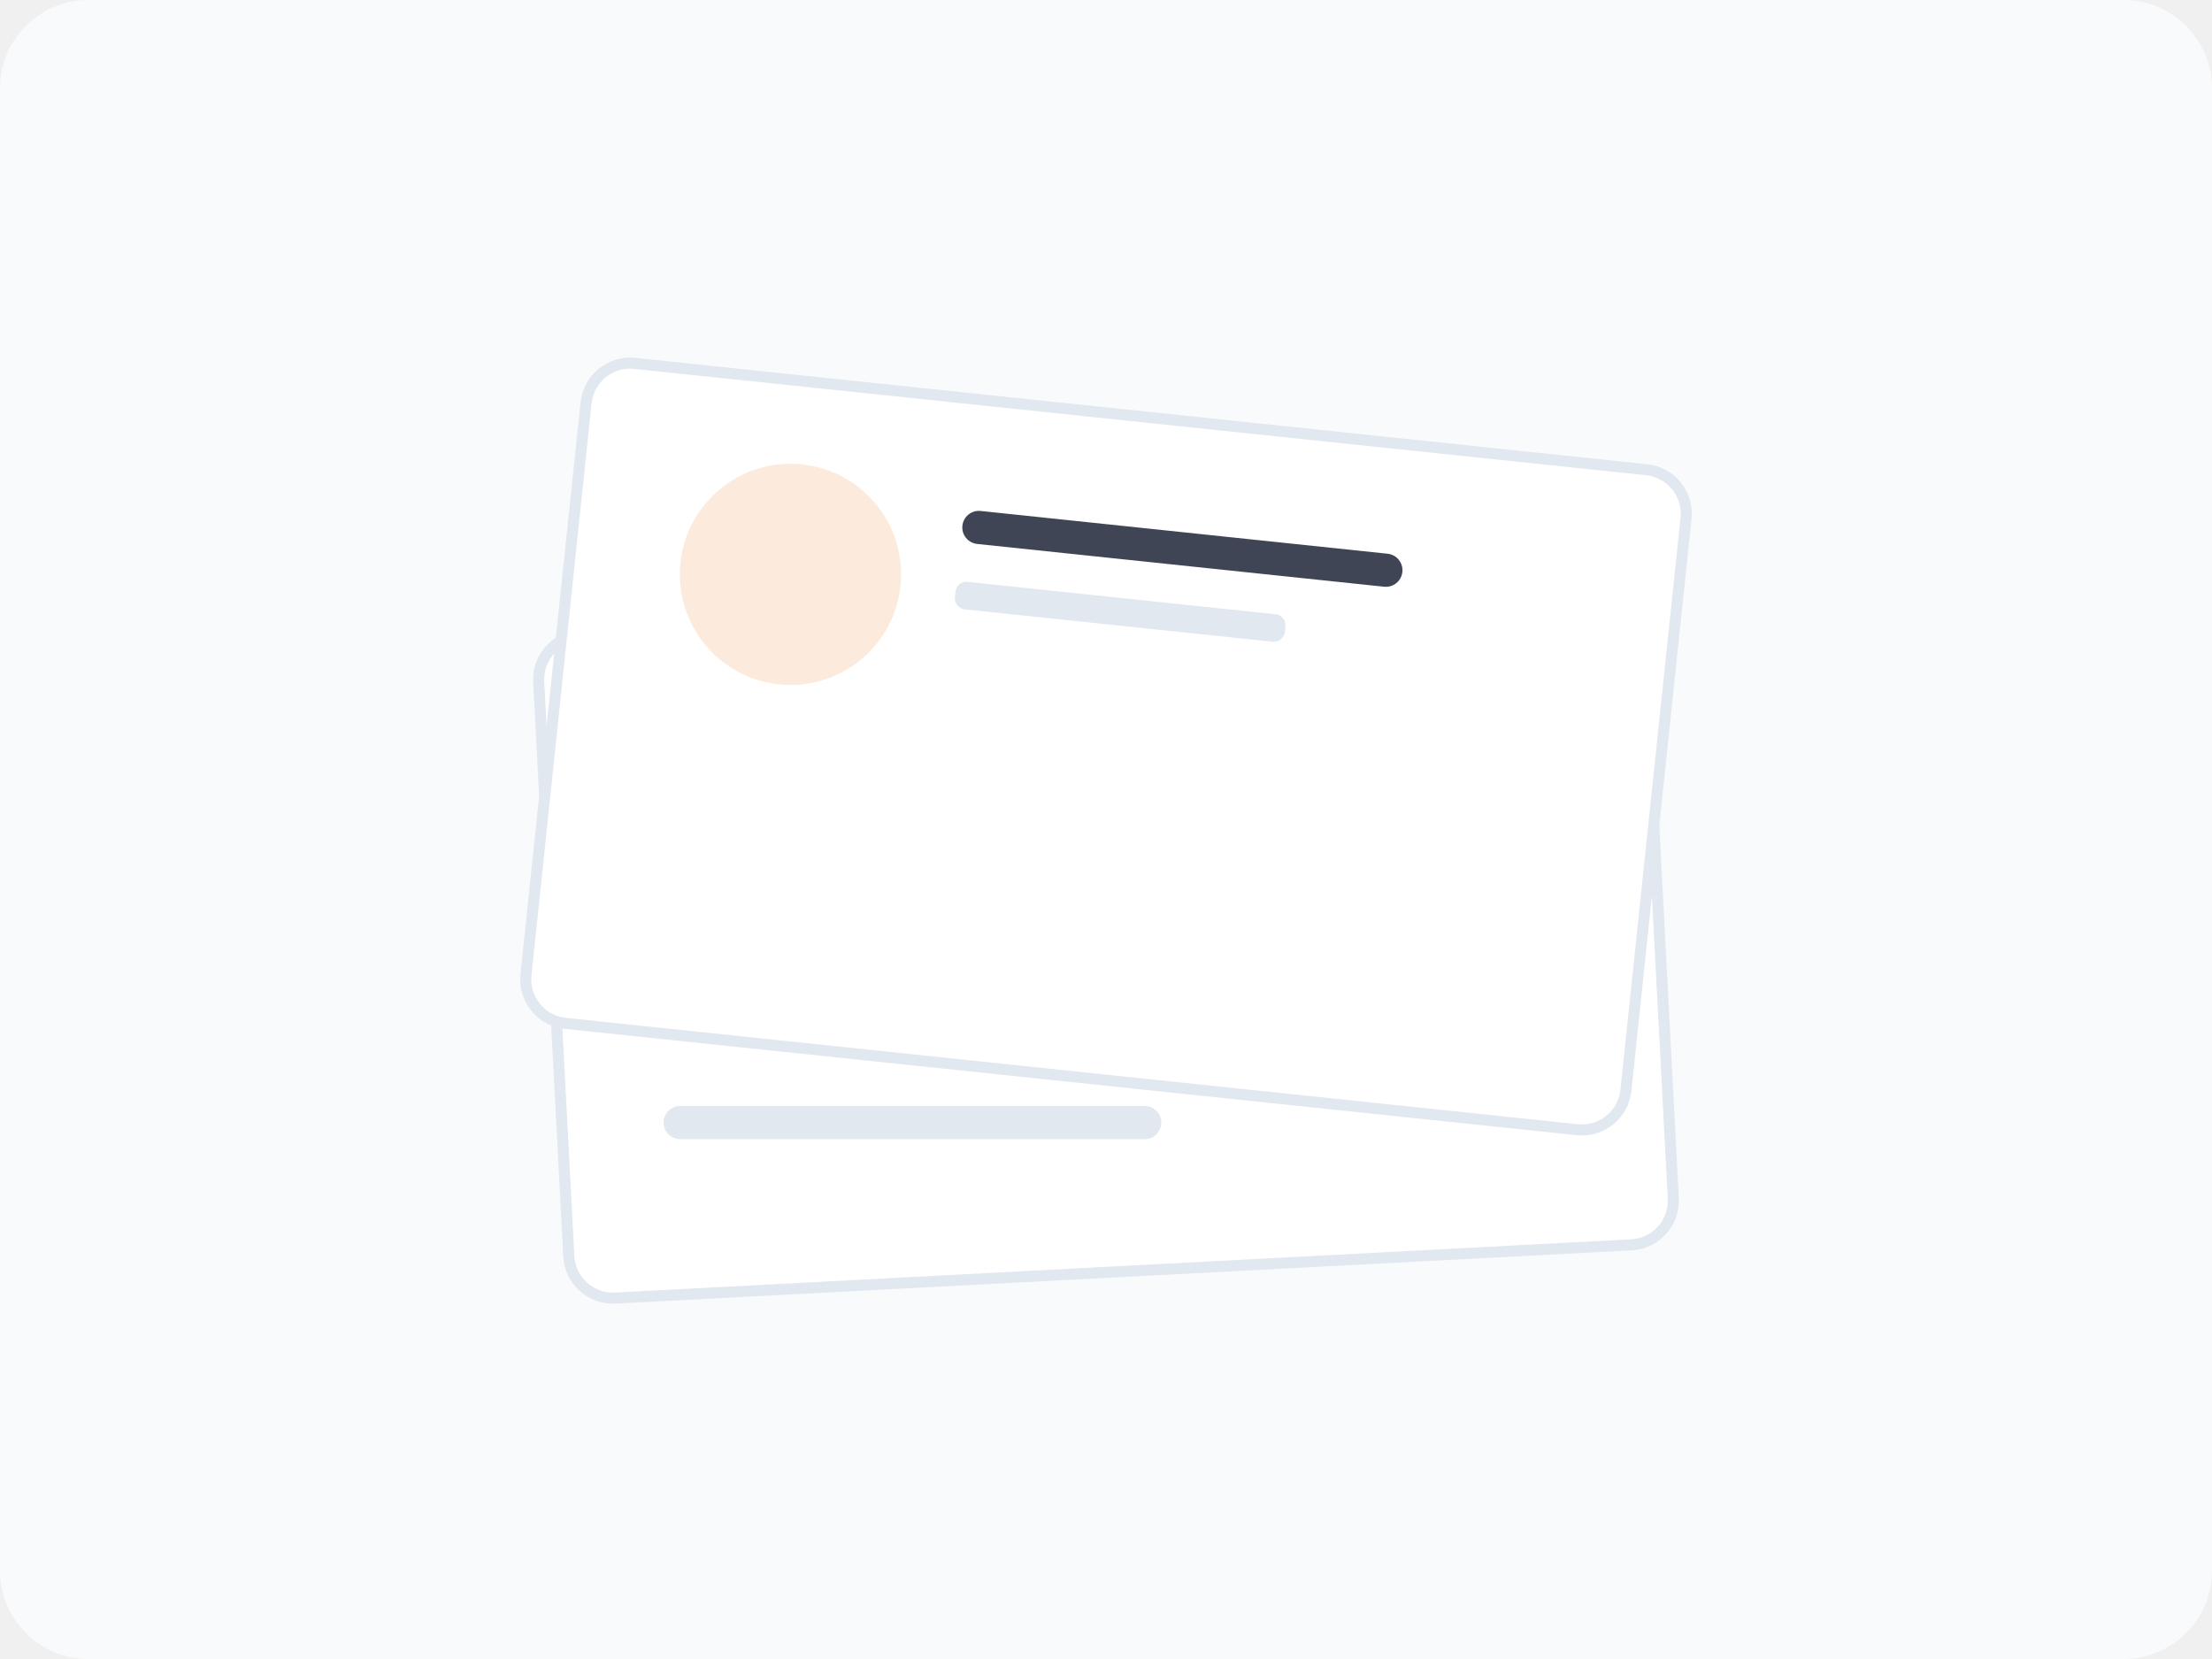
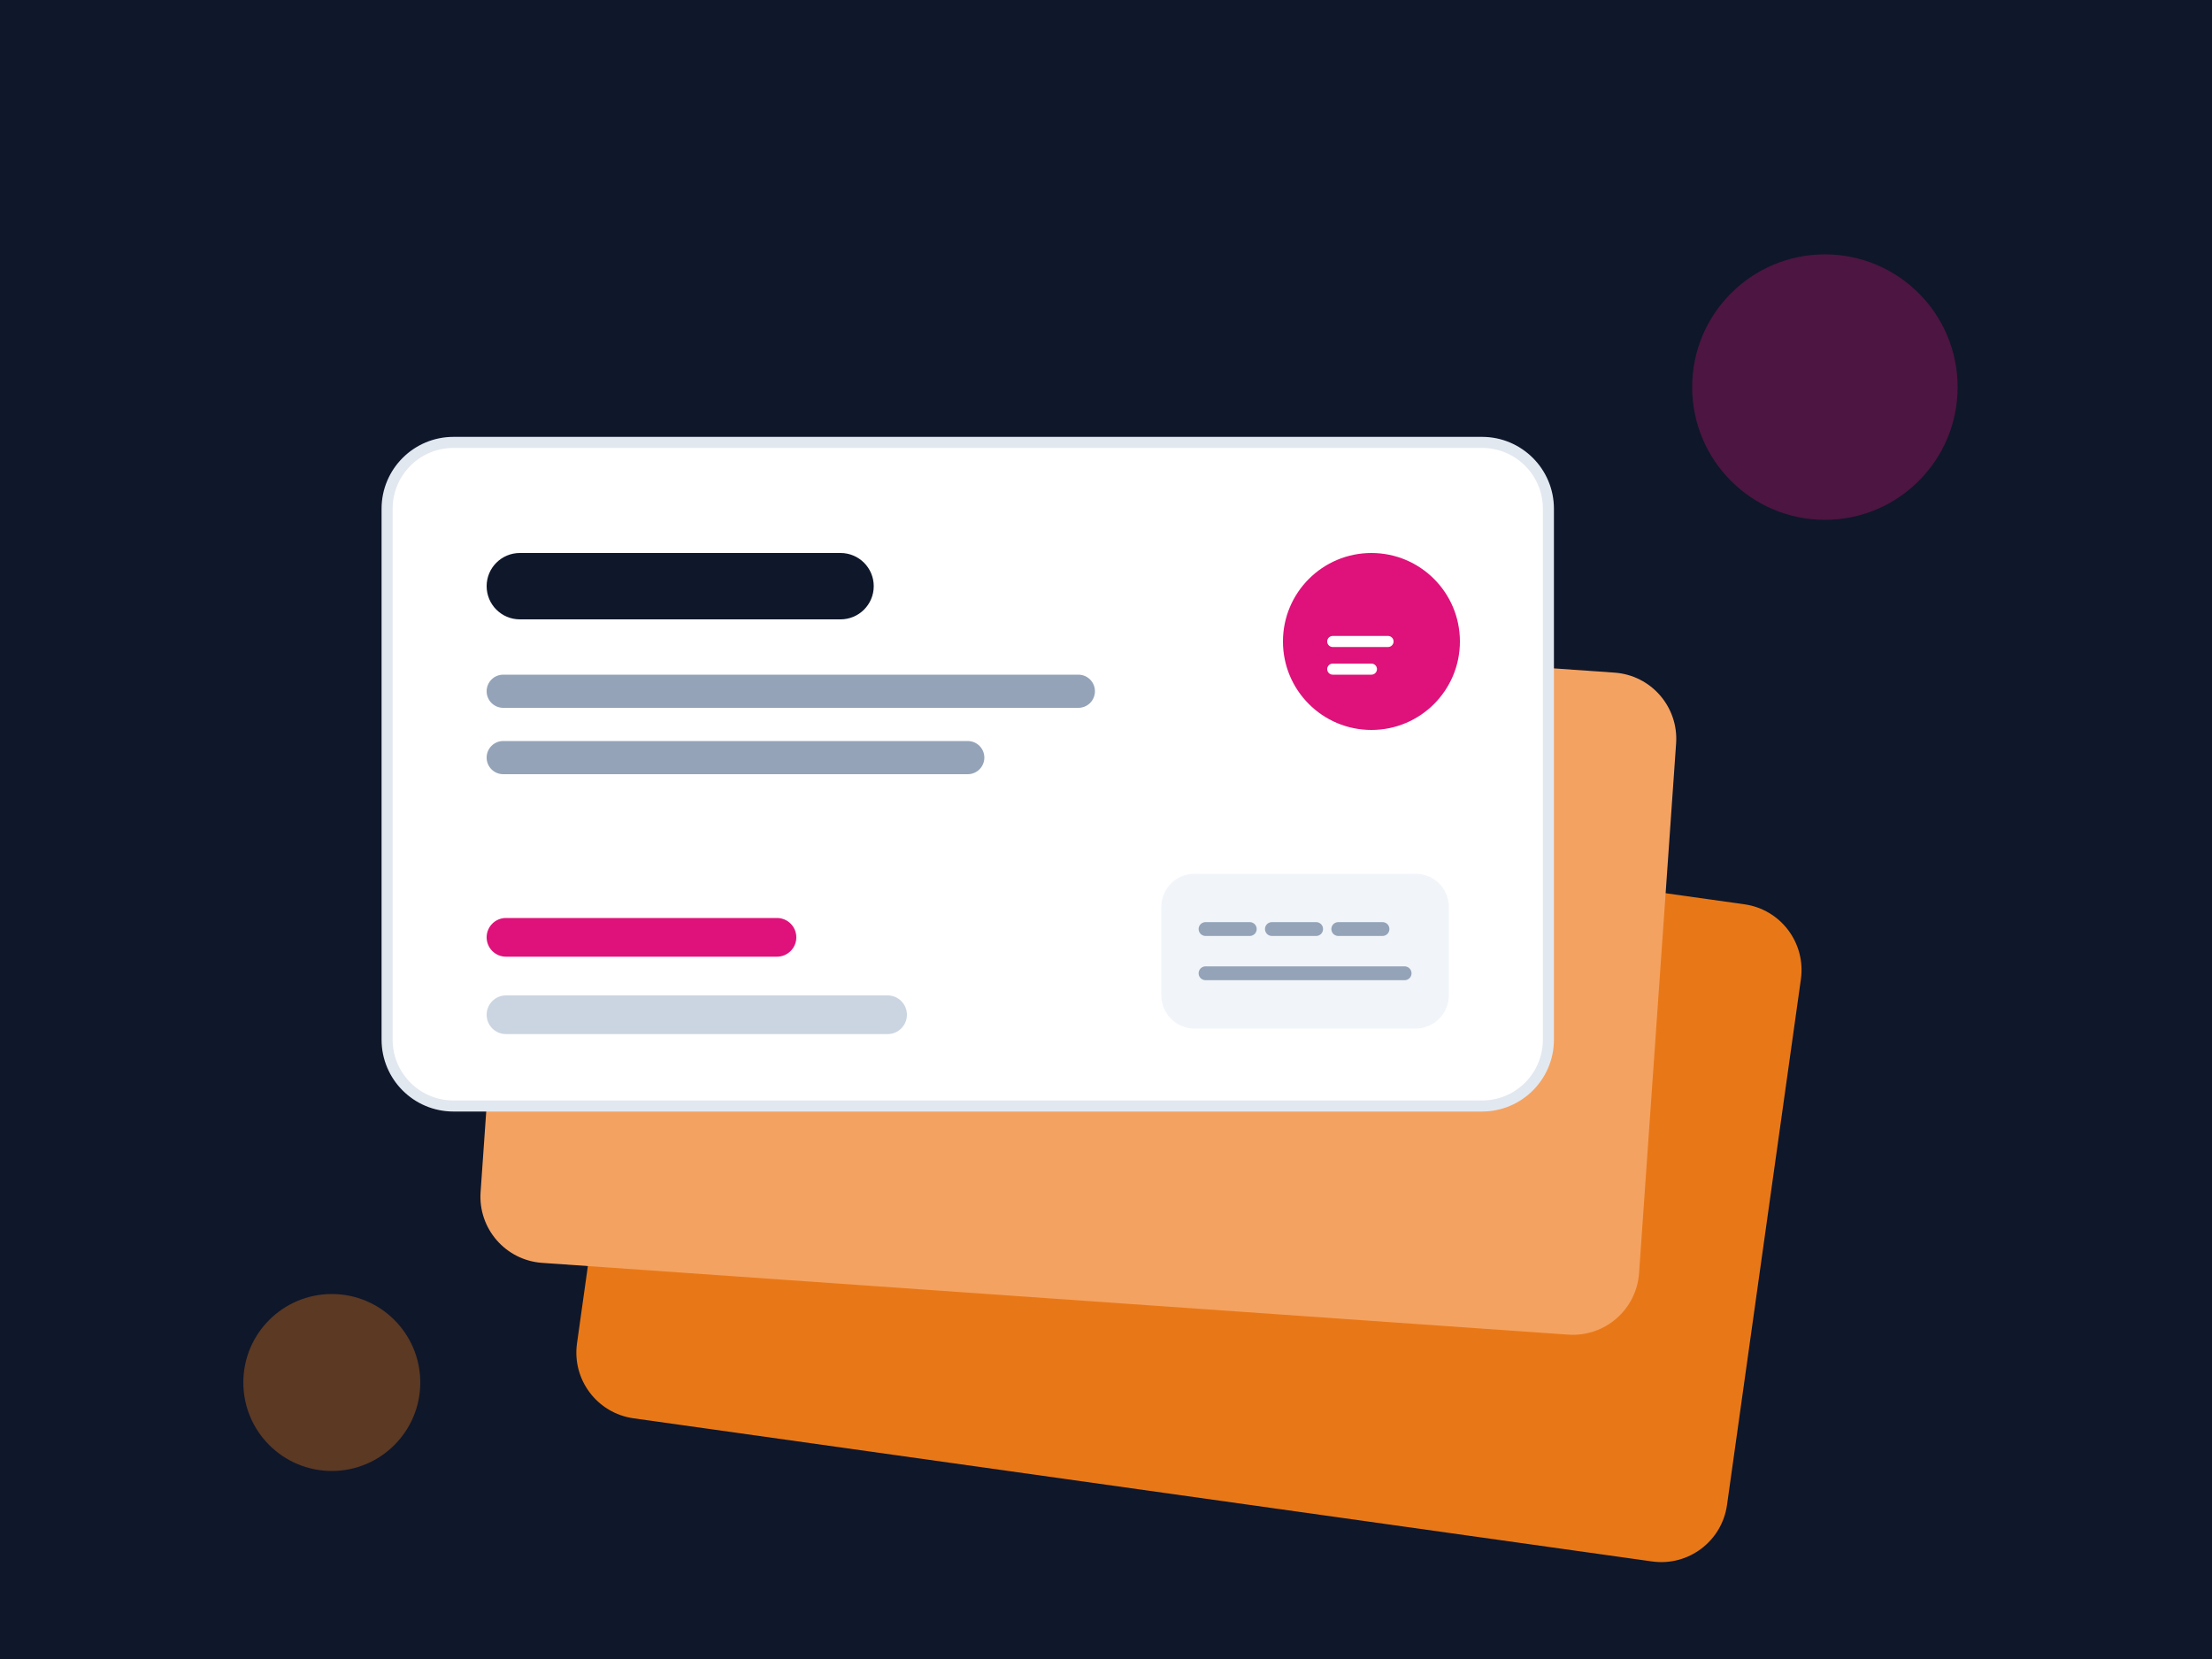
- <svg xmlns="http://www.w3.org/2000/svg" viewBox="0 0 400 300" fill="none" role="img" aria-label="Kartu nama BisaPrint">
-   <rect width="400" height="300" fill="#F8FAFC" rx="16" />
-   <rect x="100" y="110" width="200" height="120" rx="8" fill="#ffffff" stroke="#E2E8F0" stroke-width="2" transform="rotate(-3 200 170)" />
-   <rect x="120" y="135" width="50" height="50" rx="25" fill="#DE127A" opacity="0.15" />
-   <path d="M135 158l10 10 20-20" stroke="#DE127A" stroke-width="3" stroke-linecap="round" stroke-linejoin="round" />
-   <rect x="185" y="140" width="90" height="8" rx="4" fill="#0F172A" opacity="0.8" />
-   <rect x="185" y="155" width="70" height="6" rx="3" fill="#E2E8F0" />
-   <rect x="185" y="170" width="80" height="6" rx="3" fill="#E2E8F0" />
-   <rect x="120" y="200" width="90" height="6" rx="3" fill="#E2E8F0" />
-   <rect x="100" y="75" width="200" height="120" rx="8" fill="#ffffff" stroke="#E2E8F0" stroke-width="2" transform="rotate(6 200 135)" />
-   <rect x="120" y="90" width="40" height="40" rx="20" fill="#E87817" opacity="0.15" transform="rotate(6 200 135)" />
-   <rect x="170" y="95" width="80" height="6" rx="3" fill="#0F172A" opacity="0.8" transform="rotate(6 200 135)" />
-   <rect x="170" y="108" width="60" height="5" rx="2" fill="#E2E8F0" transform="rotate(6 200 135)" />
+ <svg xmlns="http://www.w3.org/2000/svg" viewBox="0 0 400 300" fill="none" role="img" aria-label="Kartu nama BisaPrint" preserveAspectRatio="xMidYMid slice">
+   <rect width="400" height="300" fill="#0F172A" />
+   <g transform="translate(70 80)">
+     <rect x="40" y="70" width="210" height="120" rx="12" fill="#E87817" transform="rotate(8 145 130)" />
+     <rect x="20" y="35" width="210" height="120" rx="12" fill="#F4A261" transform="rotate(4 125 95)" />
+     <rect width="210" height="120" rx="12" fill="#fff" stroke="#E2E8F0" stroke-width="2" />
+     <rect x="18" y="20" width="70" height="12" rx="6" fill="#0F172A" />
+     <rect x="18" y="42" width="110" height="6" rx="3" fill="#94A3B8" />
+     <rect x="18" y="54" width="90" height="6" rx="3" fill="#94A3B8" />
+     <rect x="18" y="86" width="56" height="7" rx="3.5" fill="#DE127A" />
+     <rect x="18" y="100" width="76" height="7" rx="3.5" fill="#CBD5E1" />
+     <circle cx="178" cy="36" r="16" fill="#DE127A" />
+     <path d="M171 36h10M171 41h7" stroke="#fff" stroke-width="2" stroke-linecap="round" />
+     <rect x="140" y="78" width="52" height="28" rx="6" fill="#F1F5F9" />
+     <path d="M148 88h8m4 0h8m4 0h8M148 96h36" stroke="#94A3B8" stroke-width="2.5" stroke-linecap="round" />
+   </g>
+   <circle cx="330" cy="70" r="24" fill="#DE127A" opacity="0.3" />
+   <circle cx="60" cy="250" r="16" fill="#E87817" opacity="0.35" />
</svg>
